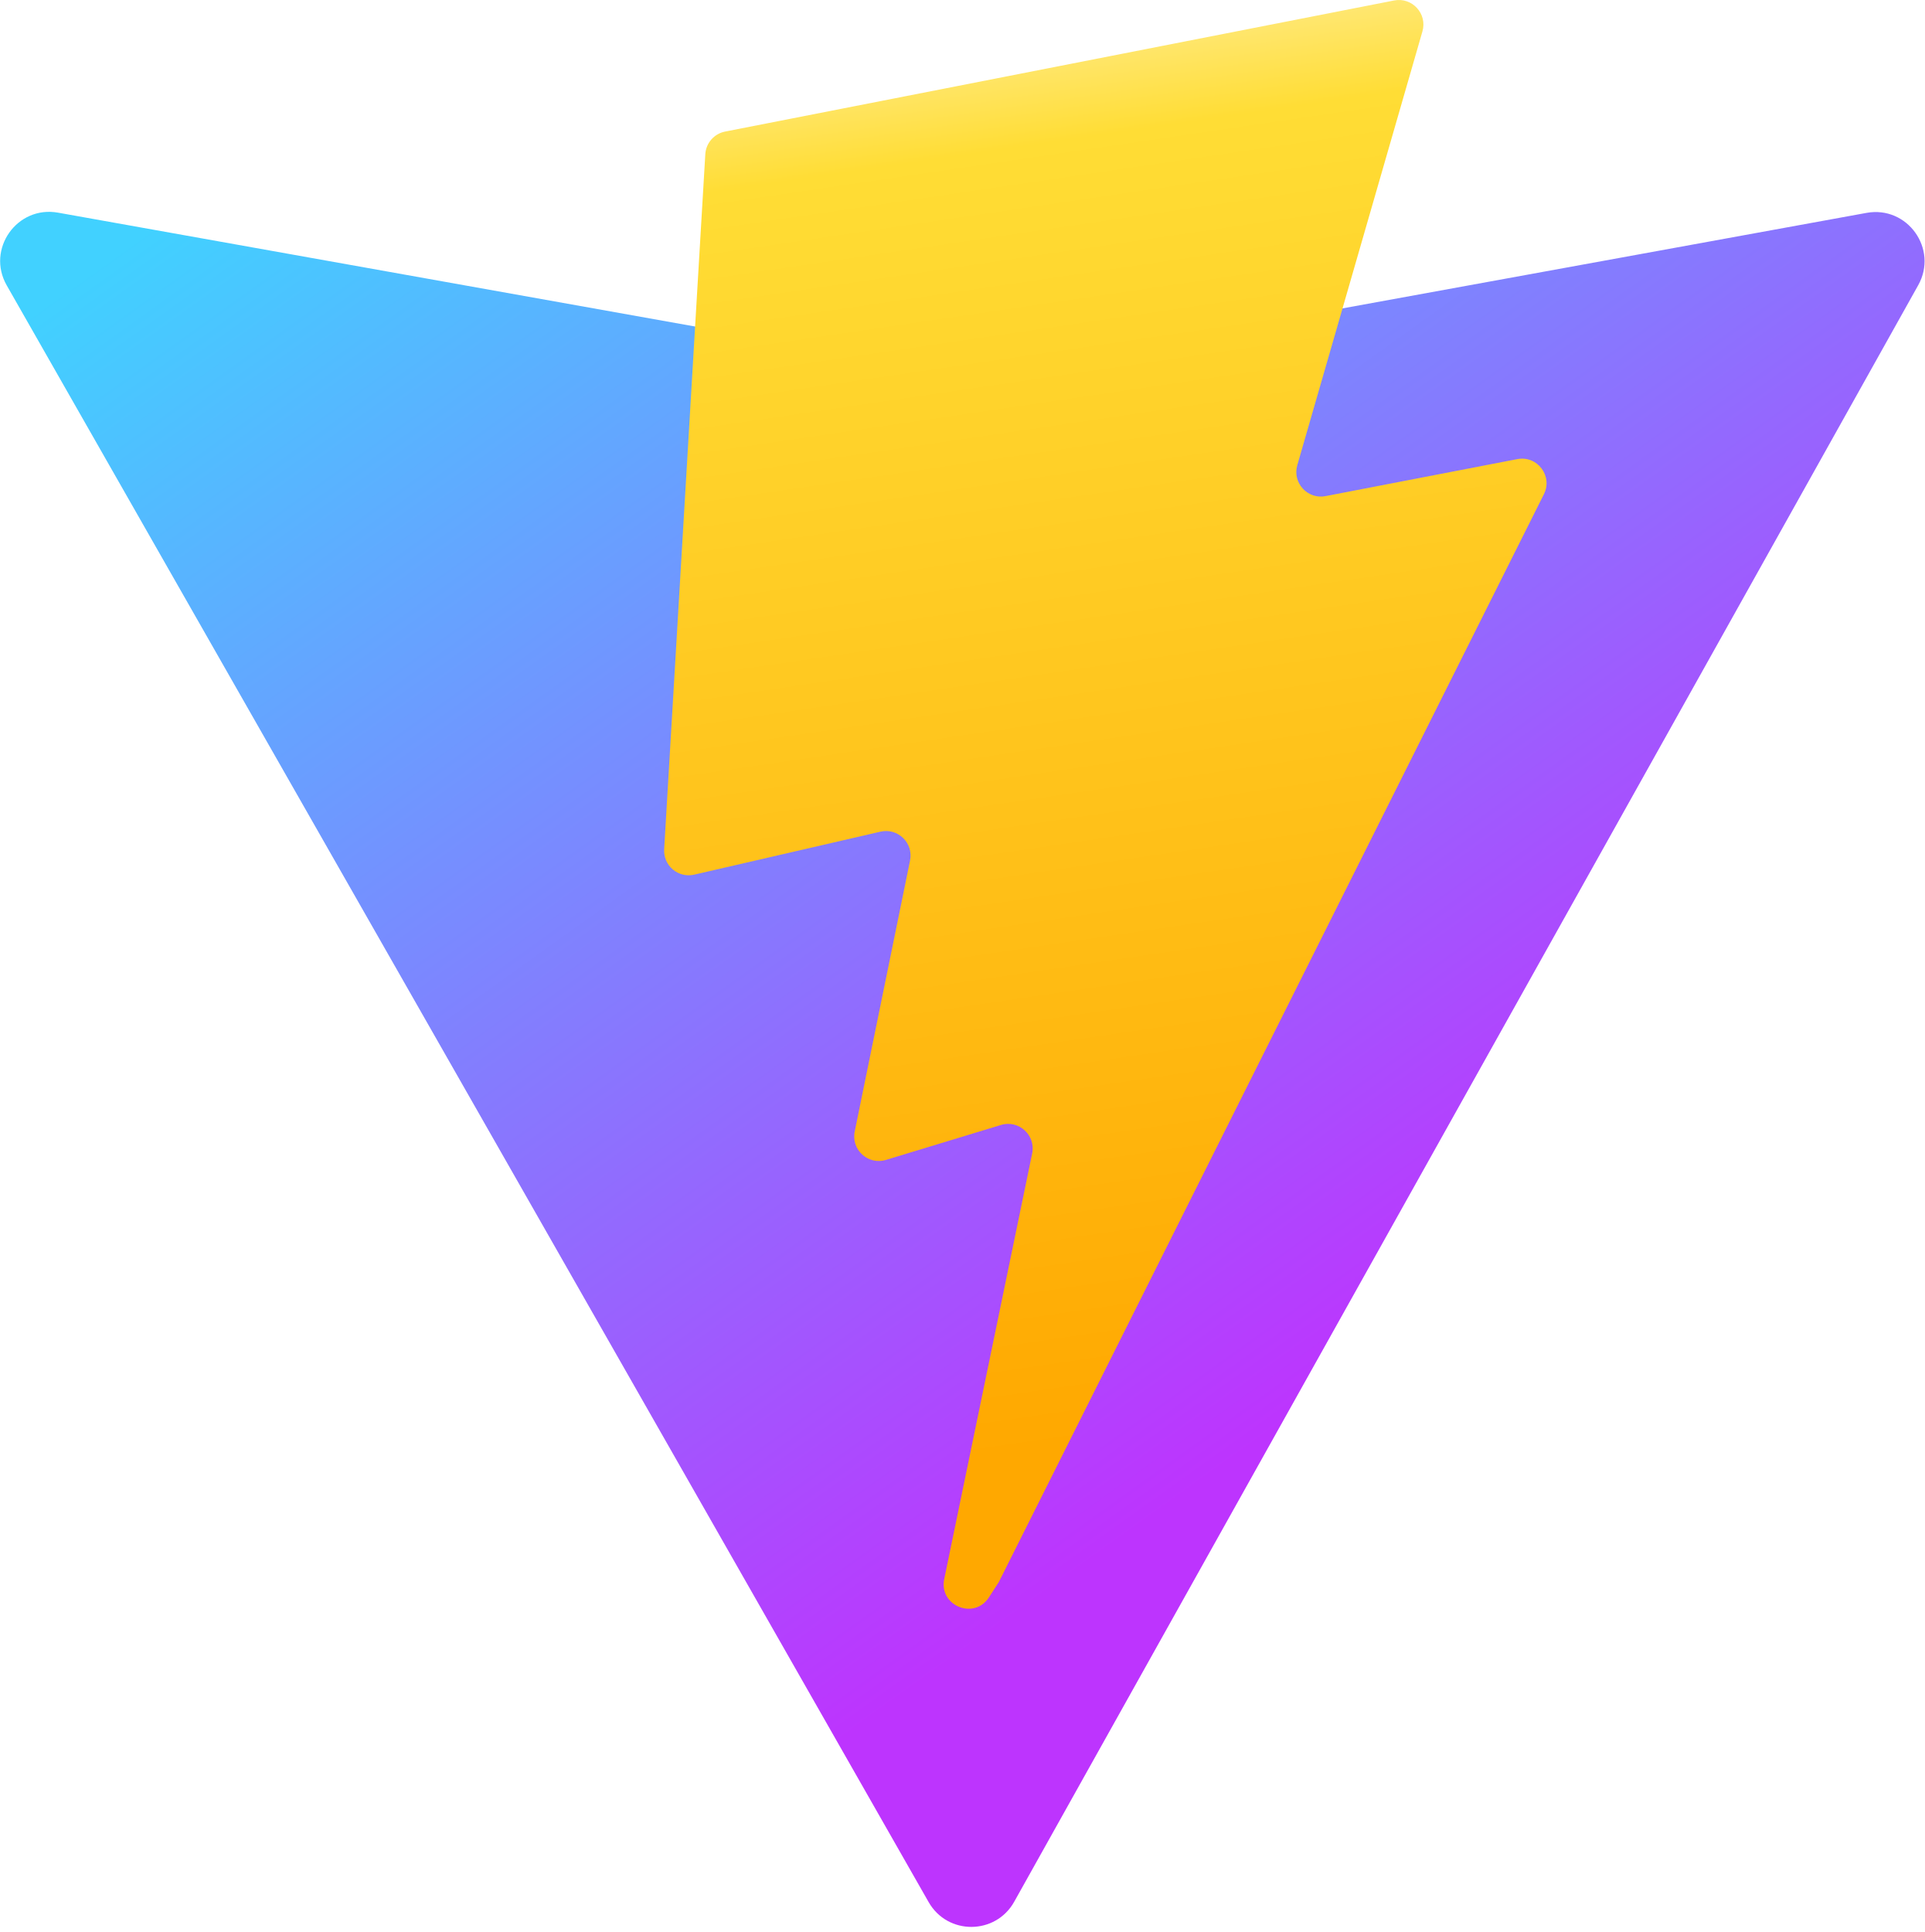
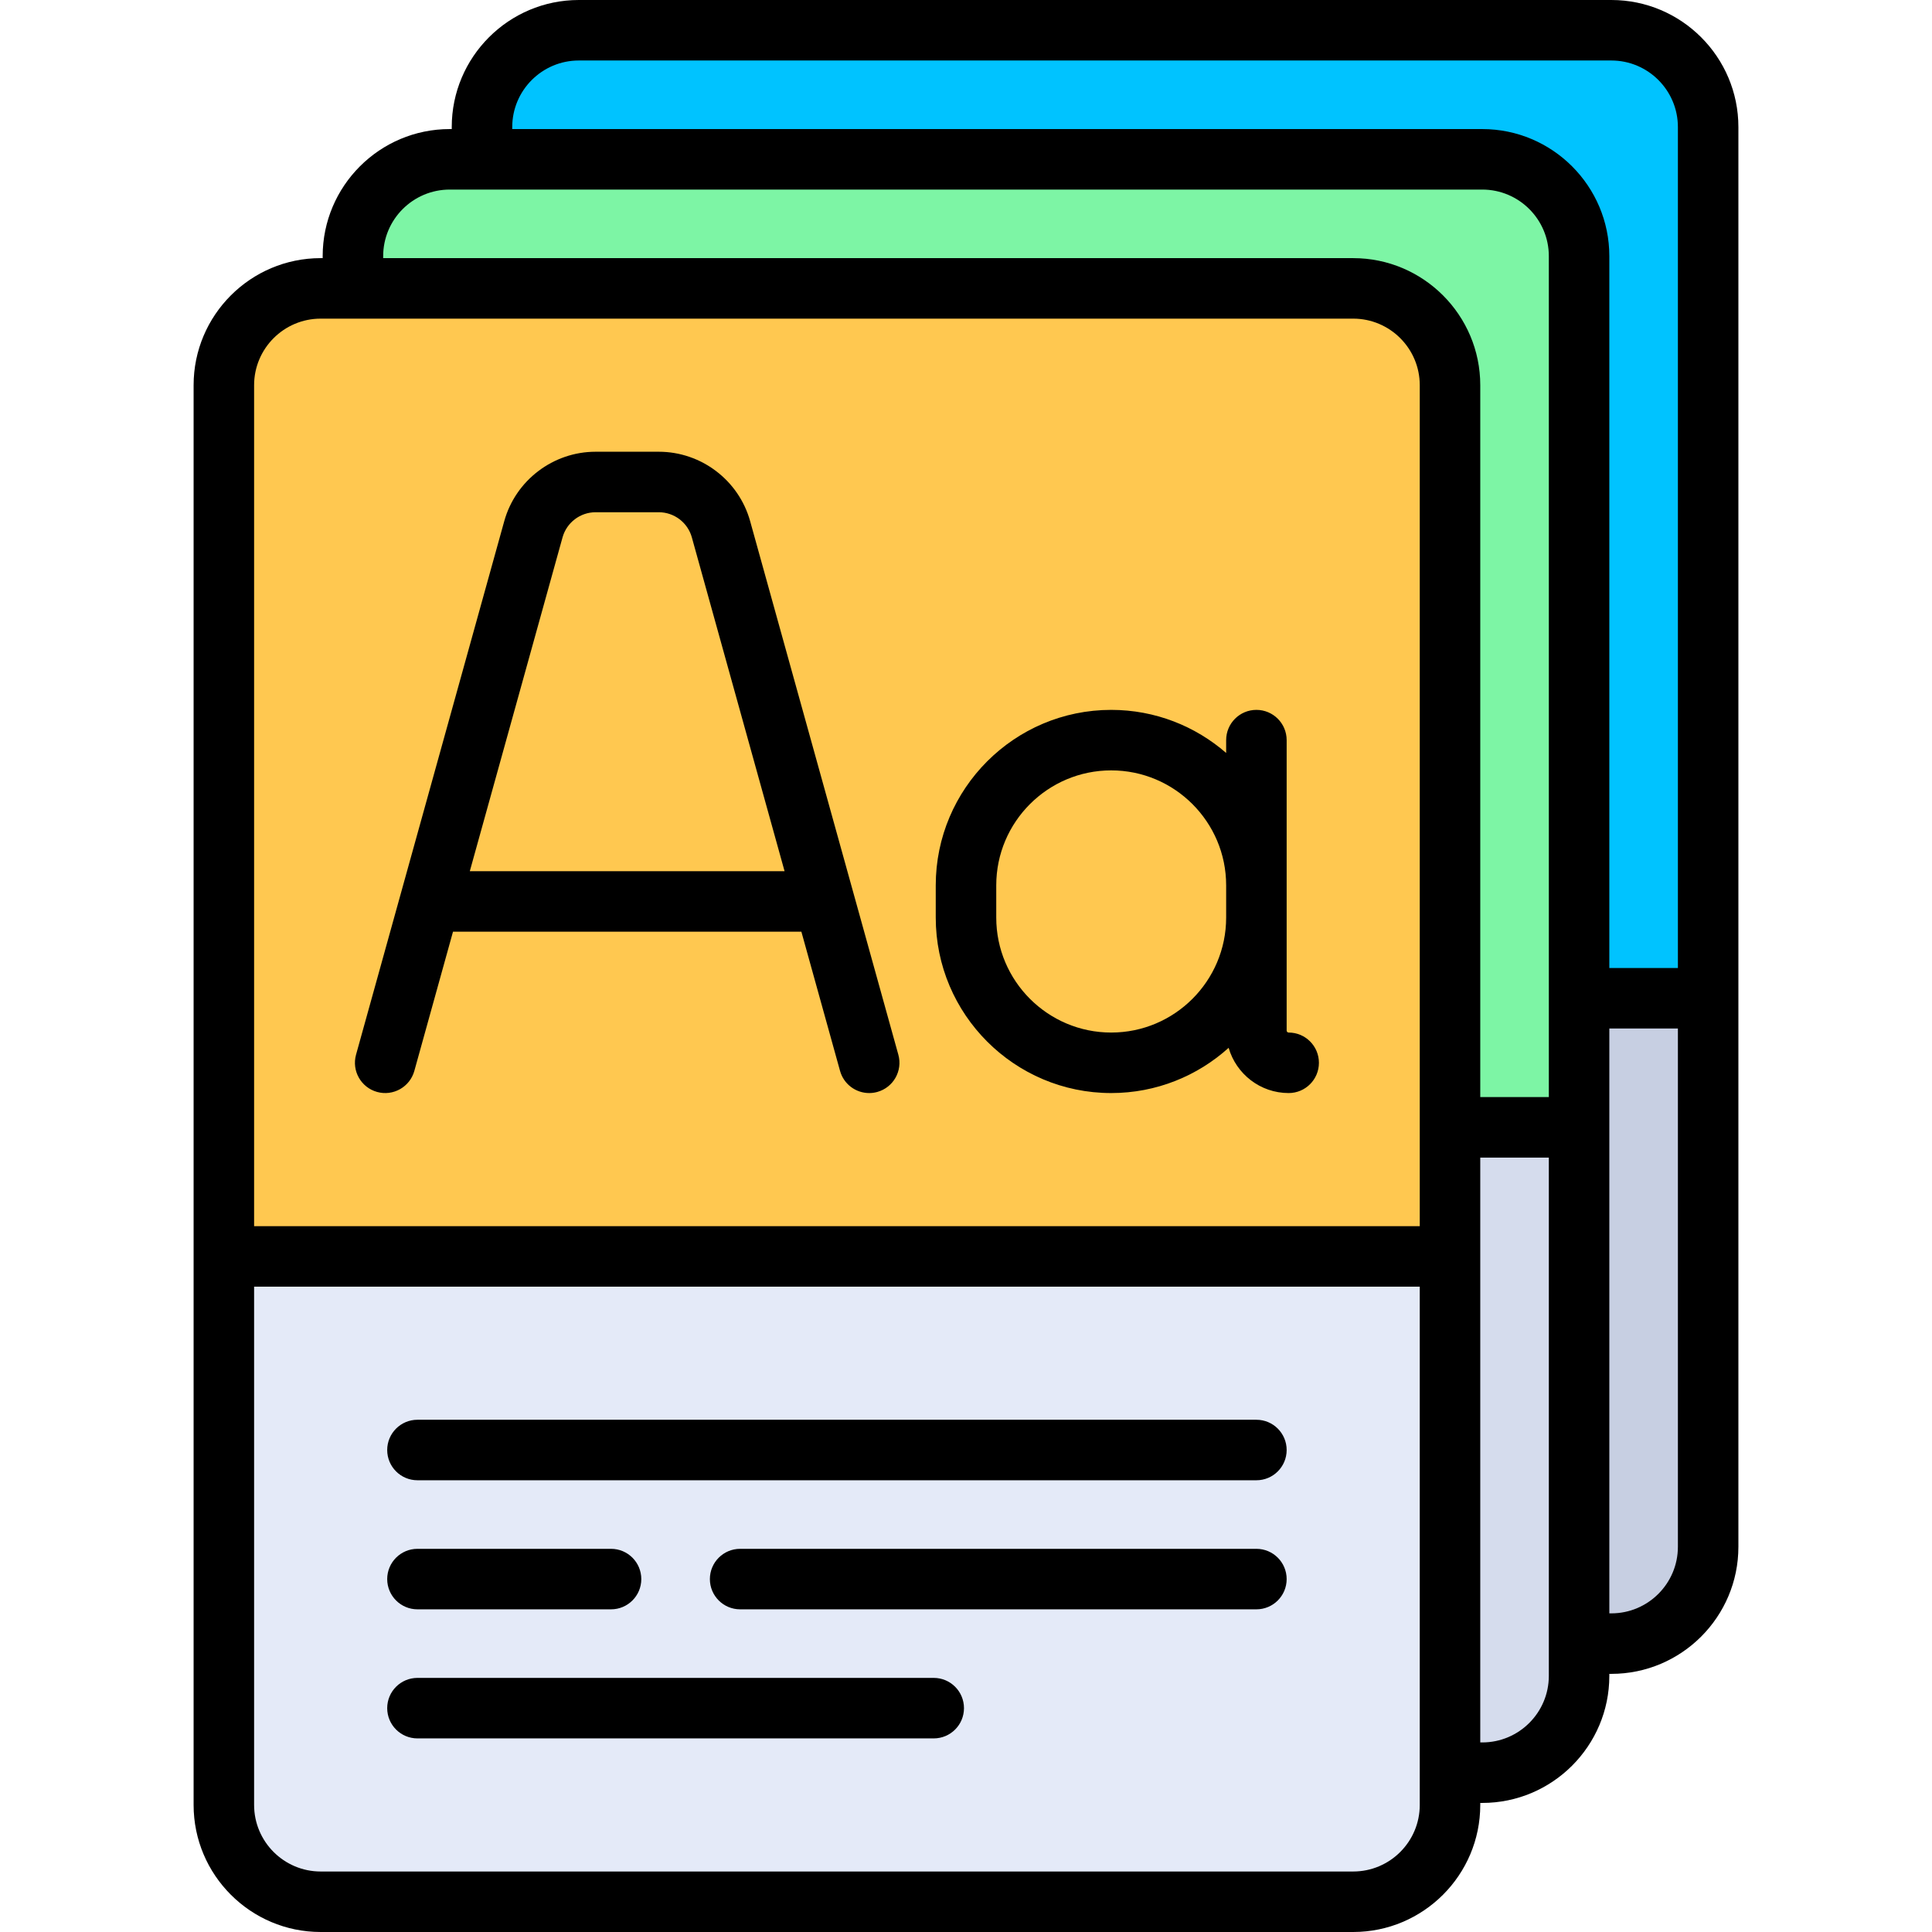
- <svg xmlns="http://www.w3.org/2000/svg" aria-hidden="true" role="img" class="iconify iconify--logos" width="31.88" height="32" preserveAspectRatio="xMidYMid meet" viewBox="0 0 256 257">
-   <defs>
-     <linearGradient id="IconifyId1813088fe1fbc01fb466" x1="-.828%" x2="57.636%" y1="7.652%" y2="78.411%">
-       <stop offset="0%" stop-color="#41D1FF" />
-       <stop offset="100%" stop-color="#BD34FE" />
-     </linearGradient>
-     <linearGradient id="IconifyId1813088fe1fbc01fb467" x1="43.376%" x2="50.316%" y1="2.242%" y2="89.03%">
-       <stop offset="0%" stop-color="#FFEA83" />
-       <stop offset="8.333%" stop-color="#FFDD35" />
-       <stop offset="100%" stop-color="#FFA800" />
-     </linearGradient>
-   </defs>
-   <path fill="url(#IconifyId1813088fe1fbc01fb466)" d="M255.153 37.938L134.897 252.976c-2.483 4.44-8.862 4.466-11.382.048L.875 37.958c-2.746-4.814 1.371-10.646 6.827-9.67l120.385 21.517a6.537 6.537 0 0 0 2.322-.004l117.867-21.483c5.438-.991 9.574 4.796 6.877 9.62Z" />
-   <path fill="url(#IconifyId1813088fe1fbc01fb467)" d="M185.432.063L96.44 17.501a3.268 3.268 0 0 0-2.634 3.014l-5.474 92.456a3.268 3.268 0 0 0 3.997 3.378l24.777-5.718c2.318-.535 4.413 1.507 3.936 3.838l-7.361 36.047c-.495 2.426 1.782 4.5 4.151 3.78l15.304-4.649c2.372-.72 4.652 1.36 4.15 3.788l-11.698 56.621c-.732 3.542 3.979 5.473 5.943 2.437l1.313-2.028l72.516-144.72c1.215-2.423-.88-5.186-3.54-4.672l-25.505 4.922c-2.396.462-4.435-1.77-3.759-4.114l16.646-57.705c.677-2.35-1.37-4.583-3.769-4.113Z" />
+ <svg xmlns="http://www.w3.org/2000/svg" height="800px" width="800px" version="1.1" id="Layer_1" viewBox="0 0 512 512" xml:space="preserve">
+   <path style="fill:#C7CFE2;" d="M427.023,435.574H153.386c-14.168,0-25.653-11.485-25.653-25.653V33.67  c0-14.168,11.485-25.653,25.653-25.653h273.637c14.168,0,25.653,11.485,25.653,25.653v376.251  C452.676,424.089,441.191,435.574,427.023,435.574z" />
+   <path style="fill:#00C3FF;" d="M452.676,264.551H127.733V33.67c0-14.168,11.485-25.653,25.653-25.653h273.637  c14.168,0,25.653,11.485,25.653,25.653V264.551z" />
+   <path style="fill:#D5DCED;" d="M392.818,469.779H119.182c-14.168,0-25.653-11.485-25.653-25.653V67.875  c0-14.168,11.485-25.653,25.653-25.653h273.637c14.168,0,25.653,11.485,25.653,25.653v376.251  C418.472,458.293,406.987,469.779,392.818,469.779z" />
+   <path style="fill:#7DF5A5;" d="M418.472,298.756H93.528V67.875c0-14.168,11.485-25.653,25.653-25.653h273.637  c14.168,0,25.653,11.485,25.653,25.653V298.756z" />
+   <path style="fill:#E4EAF8;" d="M358.614,503.983H84.977c-14.168,0-25.653-11.485-25.653-25.653V102.079  c0-14.168,11.485-25.653,25.653-25.653h273.637c14.168,0,25.653,11.485,25.653,25.653V478.33  C384.267,492.498,372.782,503.983,358.614,503.983z" />
+   <path style="fill:#FFC850;" d="M384.267,332.96H59.324V102.079c0-14.168,11.485-25.653,25.653-25.653h273.637  c14.168,0,25.653,11.485,25.653,25.653V332.96z" />
+   <path d="M427.023,0H153.386c-18.566,0-33.67,15.105-33.67,33.67v0.534h-0.534c-18.566,0-33.67,15.105-33.67,33.67v0.534h-0.534  c-18.566,0-33.67,15.105-33.67,33.67V478.33c0,18.566,15.105,33.67,33.67,33.67h273.637c18.566,0,33.67-15.105,33.67-33.67v-0.534  h0.534c18.566,0,33.67-15.105,33.67-33.67v-0.534h0.534c18.566,0,33.67-15.105,33.67-33.67V33.67  C460.693,15.105,445.589,0,427.023,0z M135.749,33.67c0-9.725,7.912-17.637,17.637-17.637h273.637  c9.725,0,17.637,7.912,17.637,17.637v222.864h-18.171V67.875c0-18.566-15.105-33.67-33.67-33.67H135.749V33.67z M101.545,67.875  c0-9.725,7.912-17.637,17.637-17.637h273.637c9.725,0,17.637,7.912,17.637,17.637v222.864h-18.171v-188.66  c0-18.566-15.105-33.67-33.67-33.67H101.545V67.875z M84.977,84.443h273.637c9.725,0,17.637,7.912,17.637,17.637v222.864H67.34  V102.079C67.34,92.355,75.252,84.443,84.977,84.443z M376.251,478.33c0,9.725-7.912,17.637-17.637,17.637H84.977  c-9.725,0-17.637-7.912-17.637-17.637V340.977h308.91V478.33z M410.455,444.125c0,9.725-7.912,17.637-17.637,17.637h-0.534v-154.99  h18.171V444.125z M427.023,427.557h-0.534v-154.99h18.171v137.353C444.66,419.645,436.748,427.557,427.023,427.557z" />
+   <path d="M99.934,289.378c4.267,1.184,8.685-1.314,9.87-5.579l10.245-36.885h92.327l10.245,36.884  c0.986,3.549,4.209,5.874,7.721,5.874c0.71,0,1.432-0.095,2.15-0.294c4.266-1.185,6.764-5.604,5.579-9.87l-39.276-141.395  c-3.008-10.832-12.96-18.397-24.202-18.397h-16.757c-11.242,0-21.194,7.565-24.203,18.396L94.354,279.508  C93.17,283.774,95.667,288.193,99.934,289.378z M149.081,142.403c1.088-3.917,4.688-6.654,8.754-6.654h16.757  c4.066,0,7.666,2.736,8.753,6.654l24.577,88.478h-83.42L149.081,142.403z" />
+   <path d="M294.48,289.67c11.959,0,22.875-4.541,31.122-11.986c1.995,6.911,8.365,11.986,15.909,11.986  c4.427,0,8.017-3.589,8.017-8.017c0-4.427-3.589-8.017-8.017-8.017c-0.295,0-0.534-0.239-0.534-0.534v-29.929v-8.551v-38.48  c0-4.427-3.589-8.017-8.017-8.017c-4.427,0-8.017,3.589-8.017,8.017v3.398c-8.166-7.101-18.818-11.415-30.463-11.415  c-25.638,0-46.497,20.858-46.497,46.497v8.551C247.983,268.812,268.842,289.67,294.48,289.67z M264.017,234.622  c0-16.798,13.666-30.463,30.463-30.463c16.798,0,30.463,13.666,30.463,30.463v8.551c0,16.798-13.666,30.463-30.463,30.463  c-16.798,0-30.463-13.666-30.463-30.463V234.622z" />
+   <path d="M332.96,376.251H110.63c-4.427,0-8.017,3.589-8.017,8.017c0,4.427,3.589,8.017,8.017,8.017h222.33  c4.427,0,8.017-3.589,8.017-8.017C340.977,379.84,337.388,376.251,332.96,376.251z" />
+   <path d="M247.449,444.66H110.63c-4.427,0-8.017,3.589-8.017,8.017c0,4.427,3.589,8.017,8.017,8.017h136.818  c4.427,0,8.017-3.589,8.017-8.017C255.466,448.249,251.876,444.66,247.449,444.66z" />
+   <path d="M110.63,426.489h51.304c4.427,0,8.017-3.589,8.017-8.017c0-4.427-3.589-8.017-8.017-8.017H110.63  c-4.427,0-8.017,3.589-8.017,8.017C102.614,422.899,106.203,426.489,110.63,426.489z" />
+   <path d="M332.96,410.455H196.142c-4.427,0-8.017,3.589-8.017,8.017c0,4.427,3.589,8.017,8.017,8.017H332.96  c4.427,0,8.017-3.589,8.017-8.017C340.977,414.044,337.388,410.455,332.96,410.455z" />
</svg>
